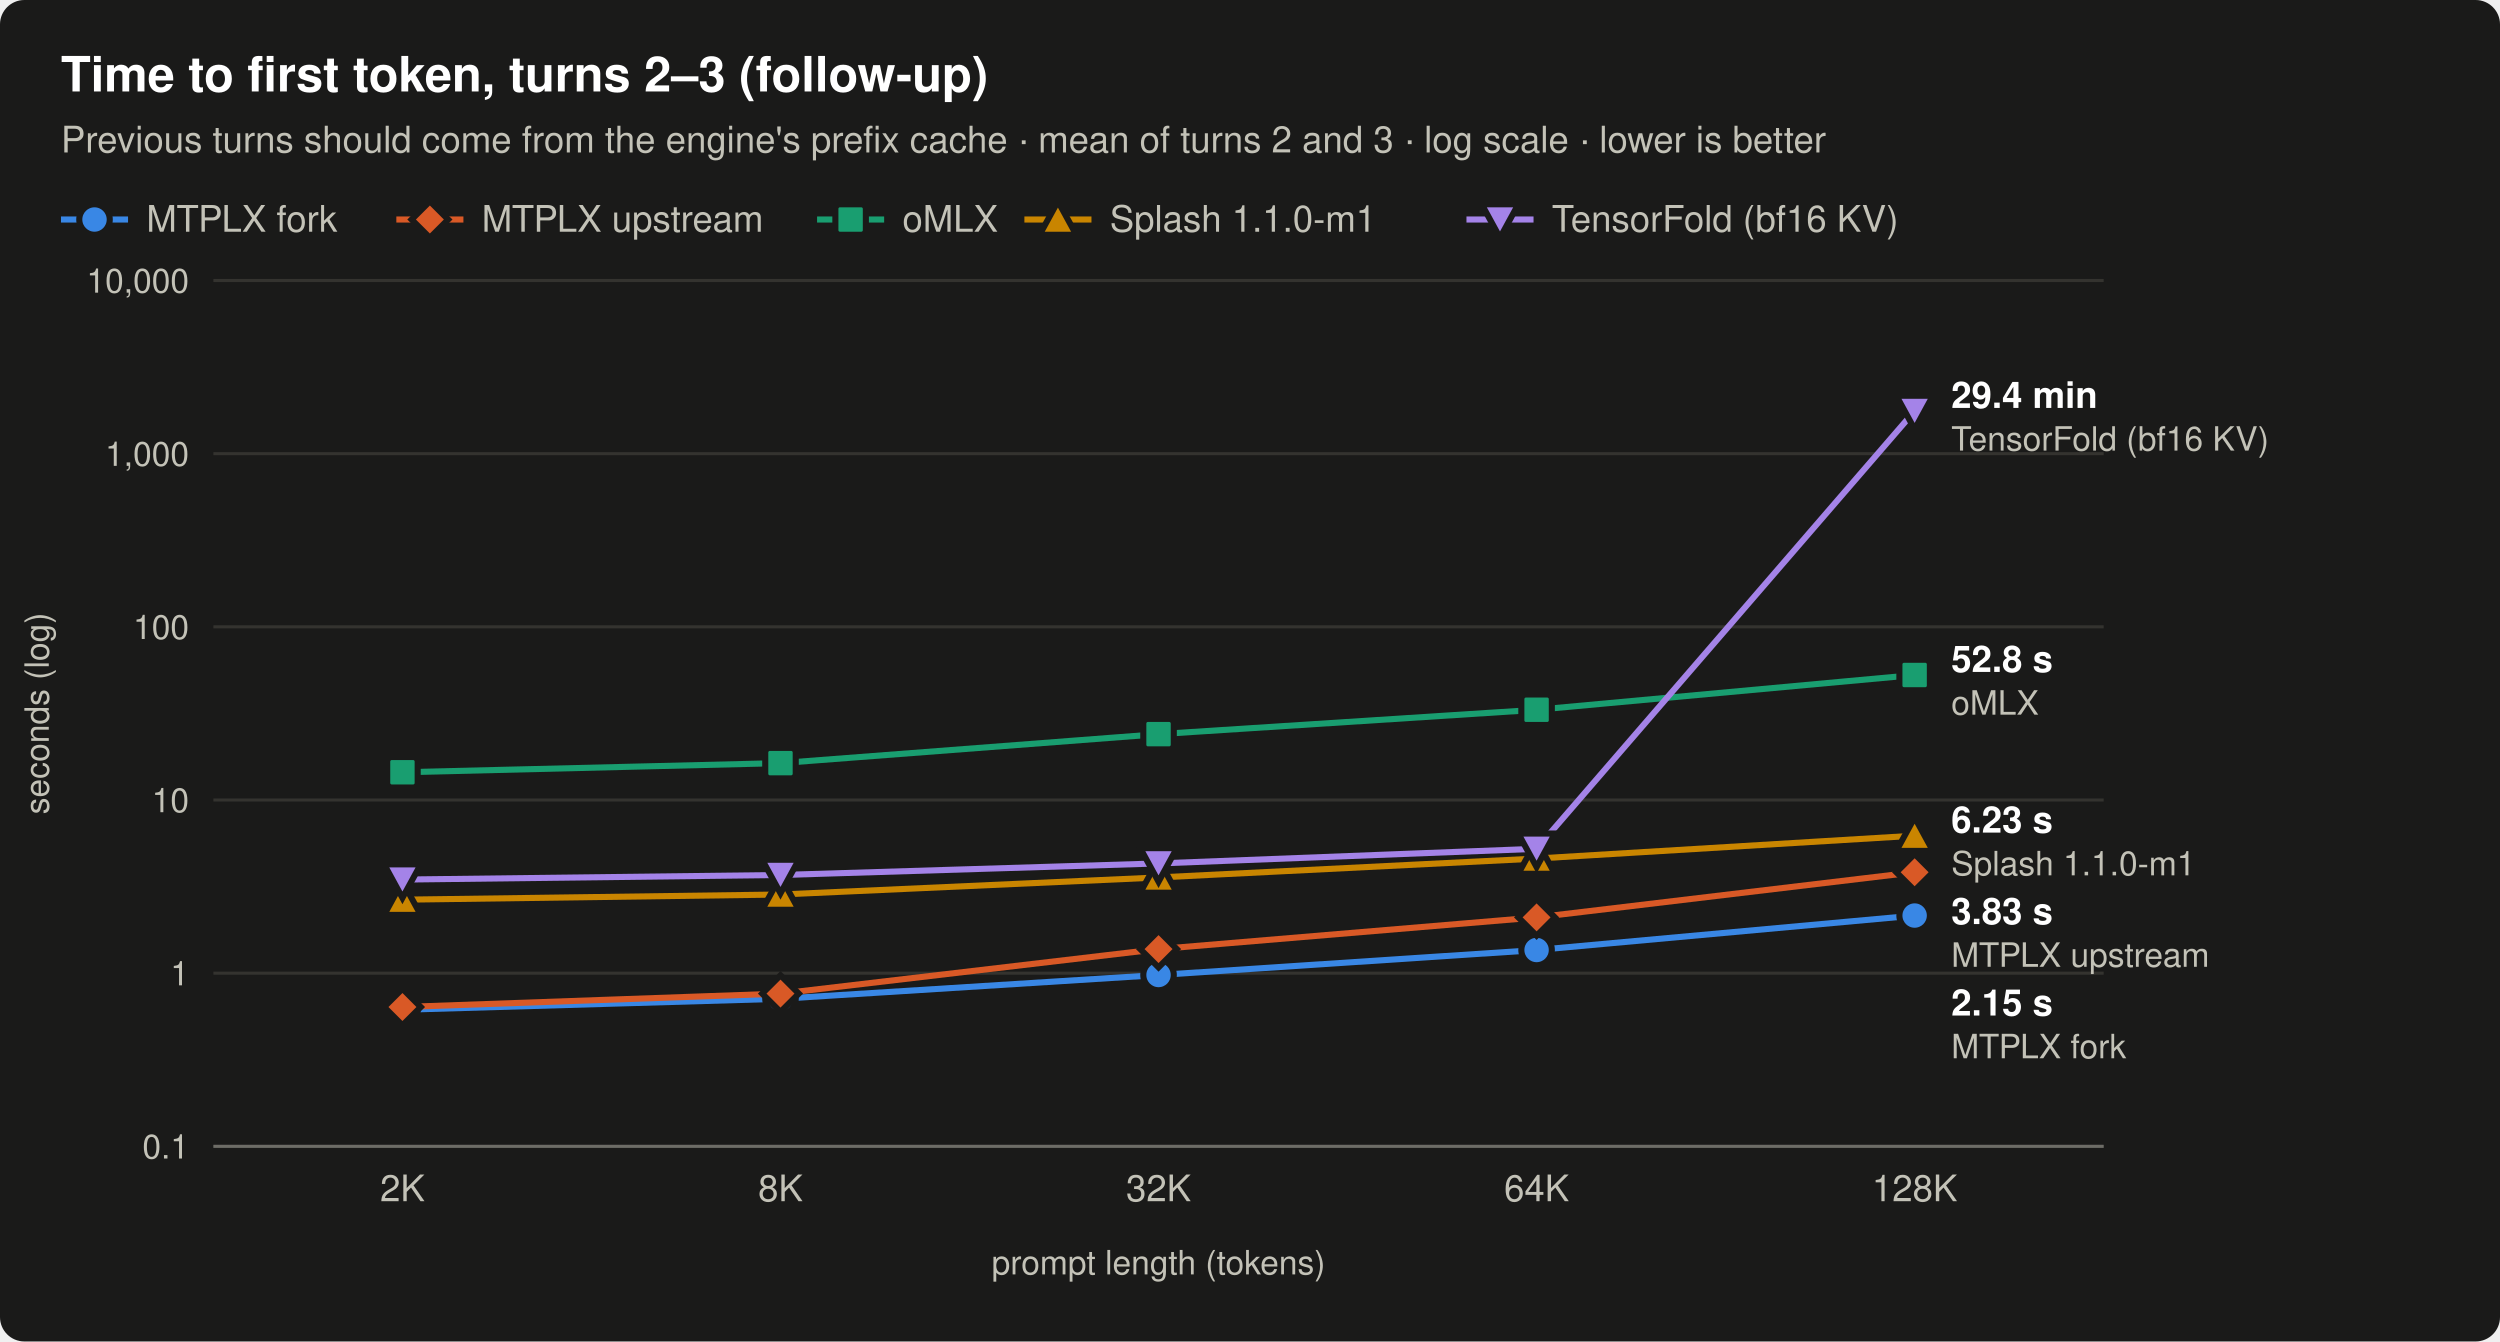
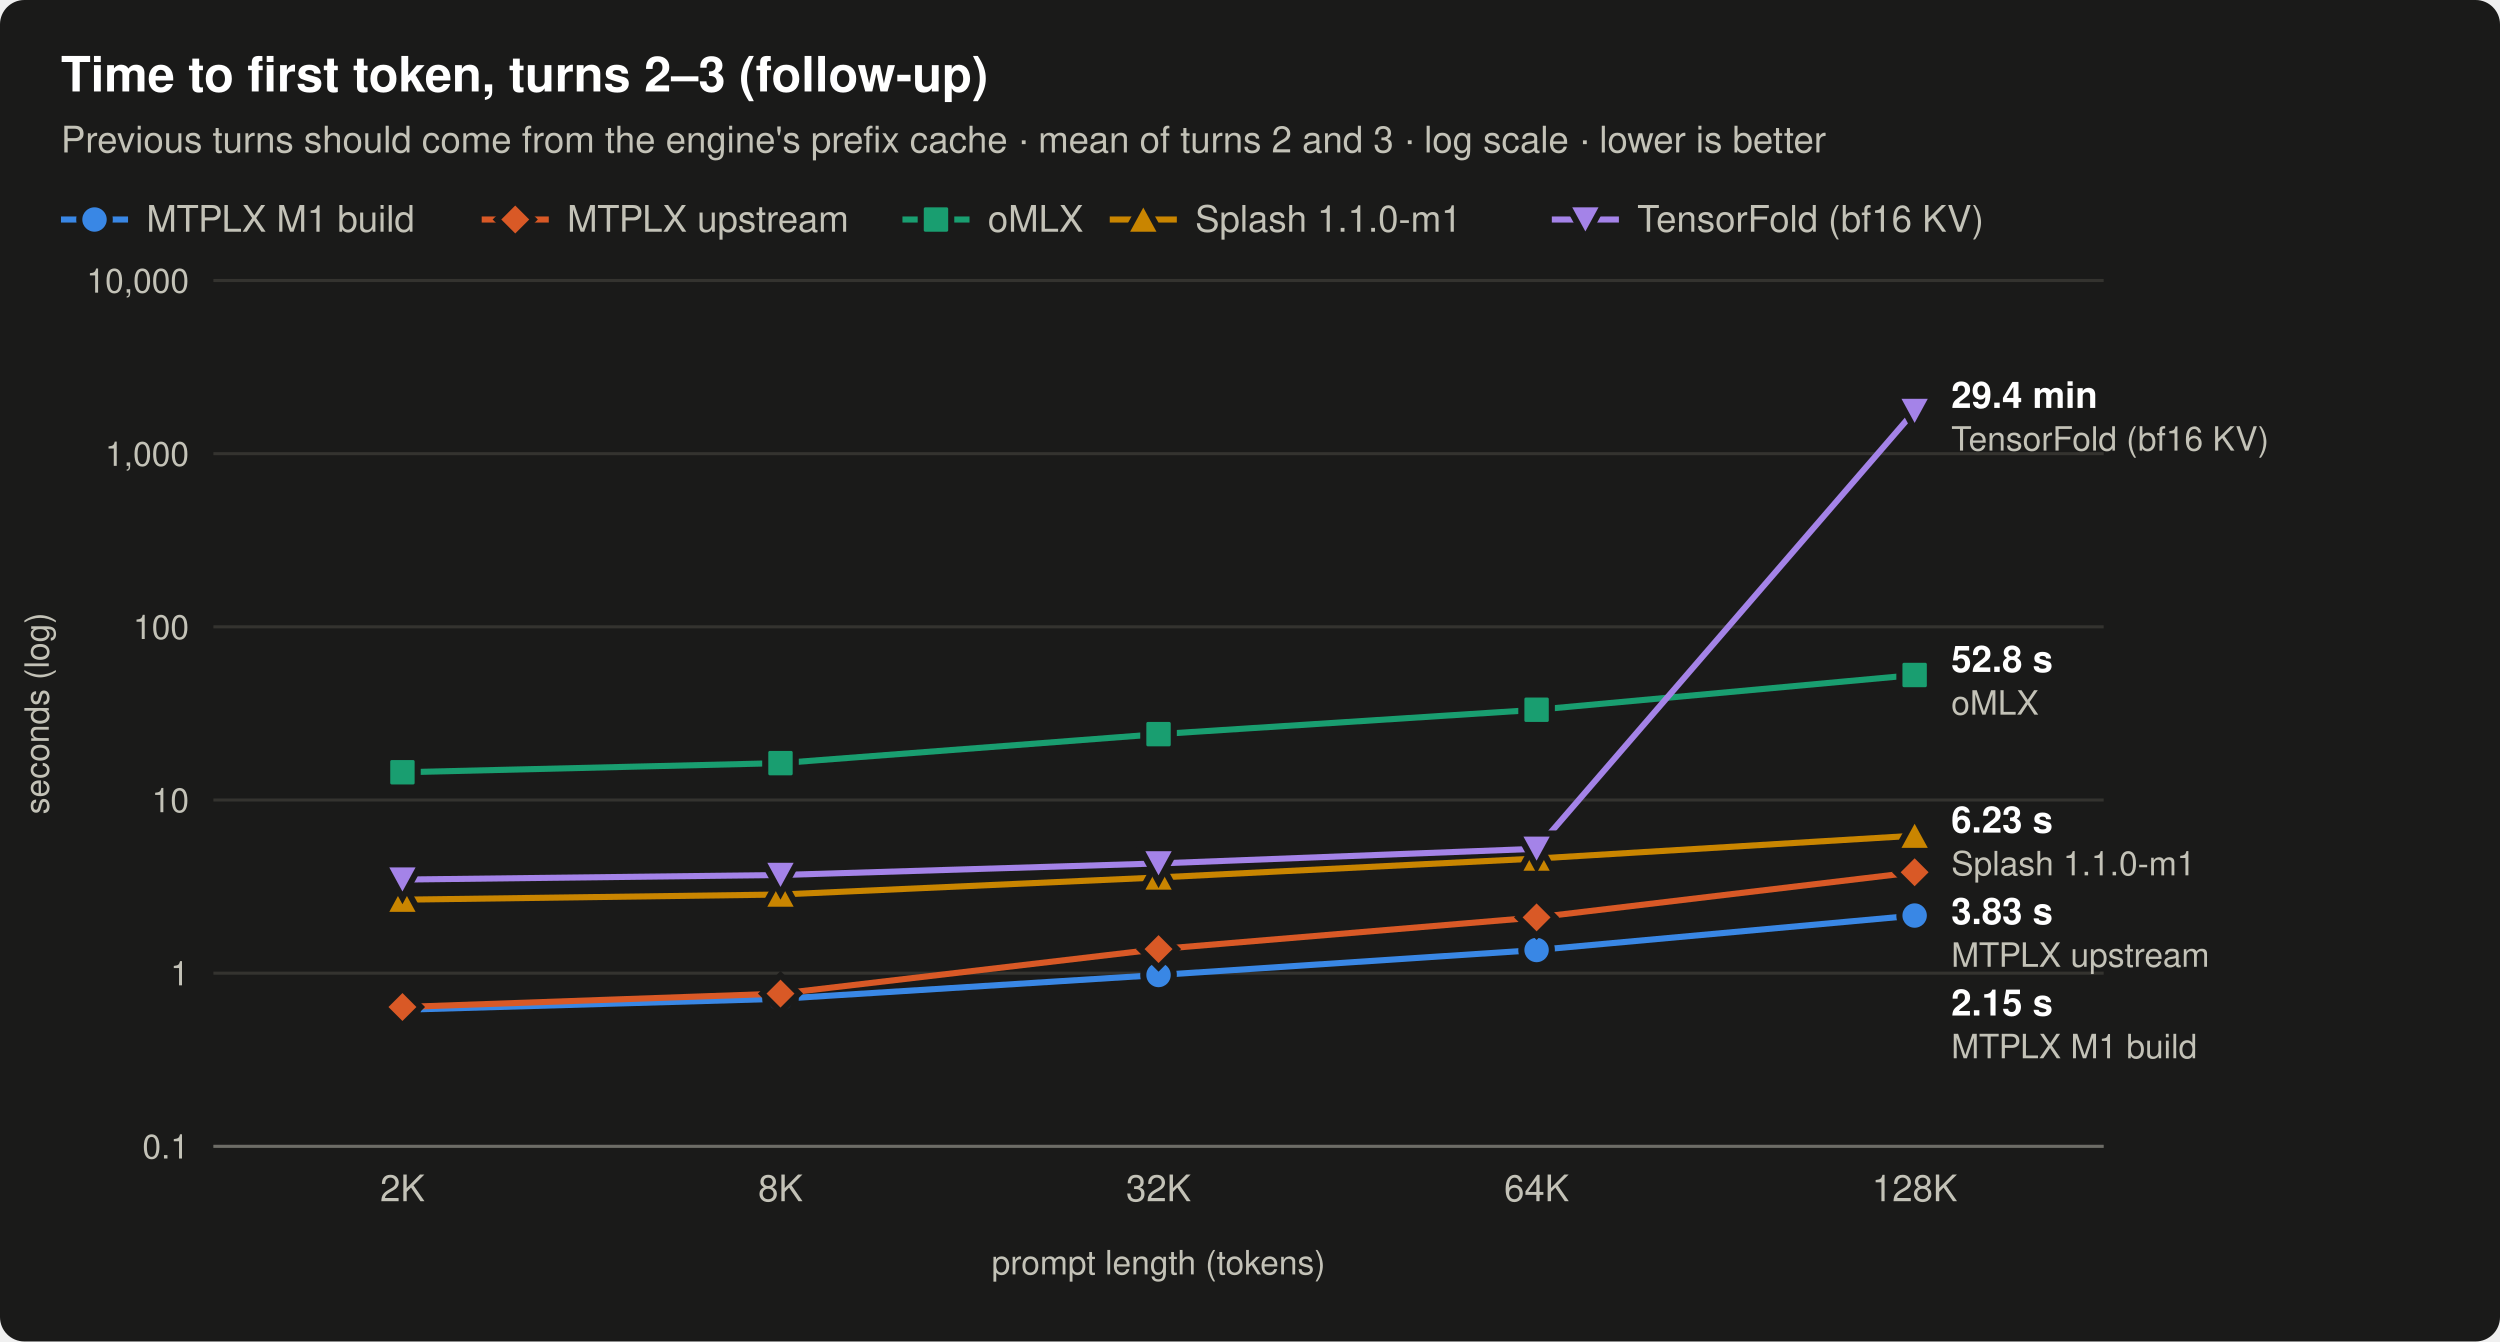
<svg xmlns="http://www.w3.org/2000/svg" viewBox="0 0 820 440" width="820" height="440" role="img" aria-label="Time to first token, turns 2–3 (follow-up)" font-family="-apple-system,BlinkMacSystemFont,Segoe UI,Helvetica,Arial,sans-serif">
  <rect width="820" height="440" rx="8" fill="#1a1a19" />
  <text x="20" y="30" fill="#ffffff" font-size="16" font-weight="600">Time to first token, turns 2–3 (follow-up)</text>
  <text x="20" y="50" fill="#c3c2b7" font-size="12">Previous turns should come from the engine's prefix cache · mean of turns 2 and 3 · log scale · lower is better</text>
  <line x1="20" x2="42" y1="72" y2="72" stroke="#3987e5" stroke-width="2" />
  <circle cx="31" cy="72" r="5" fill="#3987e5" stroke="#1a1a19" stroke-width="2" />
-   <text x="48" y="76" fill="#c3c2b7" font-size="12">MTPLX fork</text>
-   <line x1="130" x2="152" y1="72" y2="72" stroke="#d95926" stroke-width="2" />
-   <path d="M141 66L147 72L141 78L135 72Z" fill="#d95926" stroke="#1a1a19" stroke-width="2" />
-   <text x="158" y="76" fill="#c3c2b7" font-size="12">MTPLX upstream</text>
-   <line x1="268" x2="290" y1="72" y2="72" stroke="#199e70" stroke-width="2" />
-   <rect x="274" y="67" width="10" height="10" rx="1.5" fill="#199e70" stroke="#1a1a19" stroke-width="2" />
-   <text x="296" y="76" fill="#c3c2b7" font-size="12">oMLX</text>
-   <line x1="336" x2="358" y1="72" y2="72" stroke="#c98500" stroke-width="2" />
-   <path d="M347 66L353 77L341 77Z" fill="#c98500" stroke="#1a1a19" stroke-width="2" />
-   <text x="364" y="76" fill="#c3c2b7" font-size="12">Splash 1.1.0-m1</text>
-   <line x1="481" x2="503" y1="72" y2="72" stroke="#a483e8" stroke-width="2" />
-   <path d="M492 78L498 67L486 67Z" fill="#a483e8" stroke="#1a1a19" stroke-width="2" />
-   <text x="509" y="76" fill="#c3c2b7" font-size="12">TensorFold (bf16 KV)</text>
+   <text x="48" y="76" fill="#c3c2b7" font-size="12">MTPLX M1 build</text>
+   <line x1="158" x2="180" y1="72" y2="72" stroke="#d95926" stroke-width="2" />
+   <path d="M169 66L175 72L169 78L163 72Z" fill="#d95926" stroke="#1a1a19" stroke-width="2" />
+   <text x="186" y="76" fill="#c3c2b7" font-size="12">MTPLX upstream</text>
+   <line x1="296" x2="318" y1="72" y2="72" stroke="#199e70" stroke-width="2" />
+   <rect x="302" y="67" width="10" height="10" rx="1.5" fill="#199e70" stroke="#1a1a19" stroke-width="2" />
+   <text x="324" y="76" fill="#c3c2b7" font-size="12">oMLX</text>
+   <line x1="364" x2="386" y1="72" y2="72" stroke="#c98500" stroke-width="2" />
+   <path d="M375 66L381 77L369 77Z" fill="#c98500" stroke="#1a1a19" stroke-width="2" />
+   <text x="392" y="76" fill="#c3c2b7" font-size="12">Splash 1.1.0-m1</text>
+   <line x1="509" x2="531" y1="72" y2="72" stroke="#a483e8" stroke-width="2" />
+   <path d="M520 78L526 67L514 67Z" fill="#a483e8" stroke="#1a1a19" stroke-width="2" />
+   <text x="537" y="76" fill="#c3c2b7" font-size="12">TensorFold (bf16 KV)</text>
  <line x1="70" x2="690" y1="376.0" y2="376.0" stroke="#34332f" />
  <text x="62" y="380.0" fill="#c3c2b7" font-size="11" text-anchor="end">0.1</text>
  <line x1="70" x2="690" y1="319.2" y2="319.2" stroke="#34332f" />
  <text x="62" y="323.2" fill="#c3c2b7" font-size="11" text-anchor="end">1</text>
  <line x1="70" x2="690" y1="262.4" y2="262.4" stroke="#34332f" />
  <text x="62" y="266.4" fill="#c3c2b7" font-size="11" text-anchor="end">10</text>
  <line x1="70" x2="690" y1="205.6" y2="205.6" stroke="#34332f" />
  <text x="62" y="209.6" fill="#c3c2b7" font-size="11" text-anchor="end">100</text>
  <line x1="70" x2="690" y1="148.8" y2="148.8" stroke="#34332f" />
  <text x="62" y="152.8" fill="#c3c2b7" font-size="11" text-anchor="end">1,000</text>
  <line x1="70" x2="690" y1="92.0" y2="92.0" stroke="#34332f" />
  <text x="62" y="96.0" fill="#c3c2b7" font-size="11" text-anchor="end">10,000</text>
  <line x1="70" x2="690" y1="376" y2="376" stroke="#6d6c66" />
  <text x="132.0" y="394" fill="#c3c2b7" font-size="12" text-anchor="middle">2K</text>
  <text x="256.0" y="394" fill="#c3c2b7" font-size="12" text-anchor="middle">8K</text>
  <text x="380.0" y="394" fill="#c3c2b7" font-size="12" text-anchor="middle">32K</text>
  <text x="504.0" y="394" fill="#c3c2b7" font-size="12" text-anchor="middle">64K</text>
  <text x="628.0" y="394" fill="#c3c2b7" font-size="12" text-anchor="middle">128K</text>
  <text x="380.0" y="418" fill="#c3c2b7" font-size="11" text-anchor="middle">prompt length (tokens)</text>
  <text x="16" y="234.0" fill="#c3c2b7" font-size="11" text-anchor="middle" transform="rotate(-90 16 234.0)">seconds (log)</text>
  <polyline points="132.0,331.2 256.0,327.6 380.0,319.8 504.0,311.6 628.0,300.3" fill="none" stroke="#3987e5" stroke-width="2" stroke-linejoin="round" />
  <circle cx="132.0" cy="331.2" r="5" fill="#3987e5" stroke="#1a1a19" stroke-width="2" />
  <circle cx="256.0" cy="327.6" r="5" fill="#3987e5" stroke="#1a1a19" stroke-width="2" />
  <circle cx="380.0" cy="319.8" r="5" fill="#3987e5" stroke="#1a1a19" stroke-width="2" />
  <circle cx="504.0" cy="311.6" r="5" fill="#3987e5" stroke="#1a1a19" stroke-width="2" />
  <circle cx="628.0" cy="300.3" r="5" fill="#3987e5" stroke="#1a1a19" stroke-width="2" />
  <polyline points="132.0,330.3 256.0,325.9 380.0,311.3 504.0,300.9 628.0,286.1" fill="none" stroke="#d95926" stroke-width="2" stroke-linejoin="round" />
  <path d="M132.0 324.3L138.0 330.3L132.0 336.3L126.0 330.3Z" fill="#d95926" stroke="#1a1a19" stroke-width="2" />
  <path d="M256.0 319.9L262.0 325.9L256.0 331.9L250.0 325.9Z" fill="#d95926" stroke="#1a1a19" stroke-width="2" />
  <path d="M380.0 305.3L386.0 311.3L380.0 317.3L374.0 311.3Z" fill="#d95926" stroke="#1a1a19" stroke-width="2" />
  <path d="M504.0 294.9L510.0 300.9L504.0 306.9L498.0 300.9Z" fill="#d95926" stroke="#1a1a19" stroke-width="2" />
  <path d="M628.0 280.1L634.0 286.1L628.0 292.1L622.0 286.1Z" fill="#d95926" stroke="#1a1a19" stroke-width="2" />
  <polyline points="132.0,253.3 256.0,250.3 380.0,240.8 504.0,232.8 628.0,221.4" fill="none" stroke="#199e70" stroke-width="2" stroke-linejoin="round" />
  <rect x="127.0" y="248.3" width="10" height="10" rx="1.5" fill="#199e70" stroke="#1a1a19" stroke-width="2" />
  <rect x="251.0" y="245.3" width="10" height="10" rx="1.5" fill="#199e70" stroke="#1a1a19" stroke-width="2" />
  <rect x="375.0" y="235.8" width="10" height="10" rx="1.5" fill="#199e70" stroke="#1a1a19" stroke-width="2" />
  <rect x="499.0" y="227.8" width="10" height="10" rx="1.5" fill="#199e70" stroke="#1a1a19" stroke-width="2" />
  <rect x="623.0" y="216.4" width="10" height="10" rx="1.5" fill="#199e70" stroke="#1a1a19" stroke-width="2" />
  <polyline points="132.0,295.1 256.0,293.4 380.0,287.8 504.0,281.6 628.0,274.1" fill="none" stroke="#c98500" stroke-width="2" stroke-linejoin="round" />
  <path d="M132.0 289.1L138.0 300.1L126.0 300.1Z" fill="#c98500" stroke="#1a1a19" stroke-width="2" />
  <path d="M256.0 287.4L262.0 298.4L250.0 298.4Z" fill="#c98500" stroke="#1a1a19" stroke-width="2" />
  <path d="M380.0 281.8L386.0 292.8L374.0 292.8Z" fill="#c98500" stroke="#1a1a19" stroke-width="2" />
  <path d="M504.0 275.6L510.0 286.6L498.0 286.6Z" fill="#c98500" stroke="#1a1a19" stroke-width="2" />
  <path d="M628.0 268.1L634.0 279.1L622.0 279.1Z" fill="#c98500" stroke="#1a1a19" stroke-width="2" />
  <polyline points="132.0,288.5 256.0,287.0 380.0,283.2 504.0,278.4 628.0,134.8" fill="none" stroke="#a483e8" stroke-width="2" stroke-linejoin="round" />
  <path d="M132.0 294.5L138.0 283.5L126.0 283.5Z" fill="#a483e8" stroke="#1a1a19" stroke-width="2" />
  <path d="M256.0 293.0L262.0 282.0L250.0 282.0Z" fill="#a483e8" stroke="#1a1a19" stroke-width="2" />
  <path d="M380.0 289.2L386.0 278.2L374.0 278.2Z" fill="#a483e8" stroke="#1a1a19" stroke-width="2" />
  <path d="M504.0 284.4L510.0 273.4L498.0 273.4Z" fill="#a483e8" stroke="#1a1a19" stroke-width="2" />
  <path d="M628.0 140.8L634.0 129.8L622.0 129.8Z" fill="#a483e8" stroke="#1a1a19" stroke-width="2" />
  <text x="640.0" y="133.8" fill="#ffffff" font-size="12" font-weight="600">29.4 min</text>
  <text x="640.0" y="147.8" fill="#c3c2b7" font-size="11">TensorFold (bf16 KV)</text>
  <text x="640.0" y="220.4" fill="#ffffff" font-size="12" font-weight="600">52.8 s</text>
  <text x="640.0" y="234.4" fill="#c3c2b7" font-size="11">oMLX</text>
  <text x="640.0" y="273.1" fill="#ffffff" font-size="12" font-weight="600">6.23 s</text>
  <text x="640.0" y="287.1" fill="#c3c2b7" font-size="11">Splash 1.1.0-m1</text>
  <text x="640.0" y="303.1" fill="#ffffff" font-size="12" font-weight="600">3.83 s</text>
  <text x="640.0" y="317.1" fill="#c3c2b7" font-size="11">MTPLX upstream</text>
  <text x="640.0" y="333.1" fill="#ffffff" font-size="12" font-weight="600">2.15 s</text>
-   <text x="640.0" y="347.1" fill="#c3c2b7" font-size="11">MTPLX fork</text>
+   <text x="640.0" y="347.1" fill="#c3c2b7" font-size="11">MTPLX M1 build</text>
</svg>
